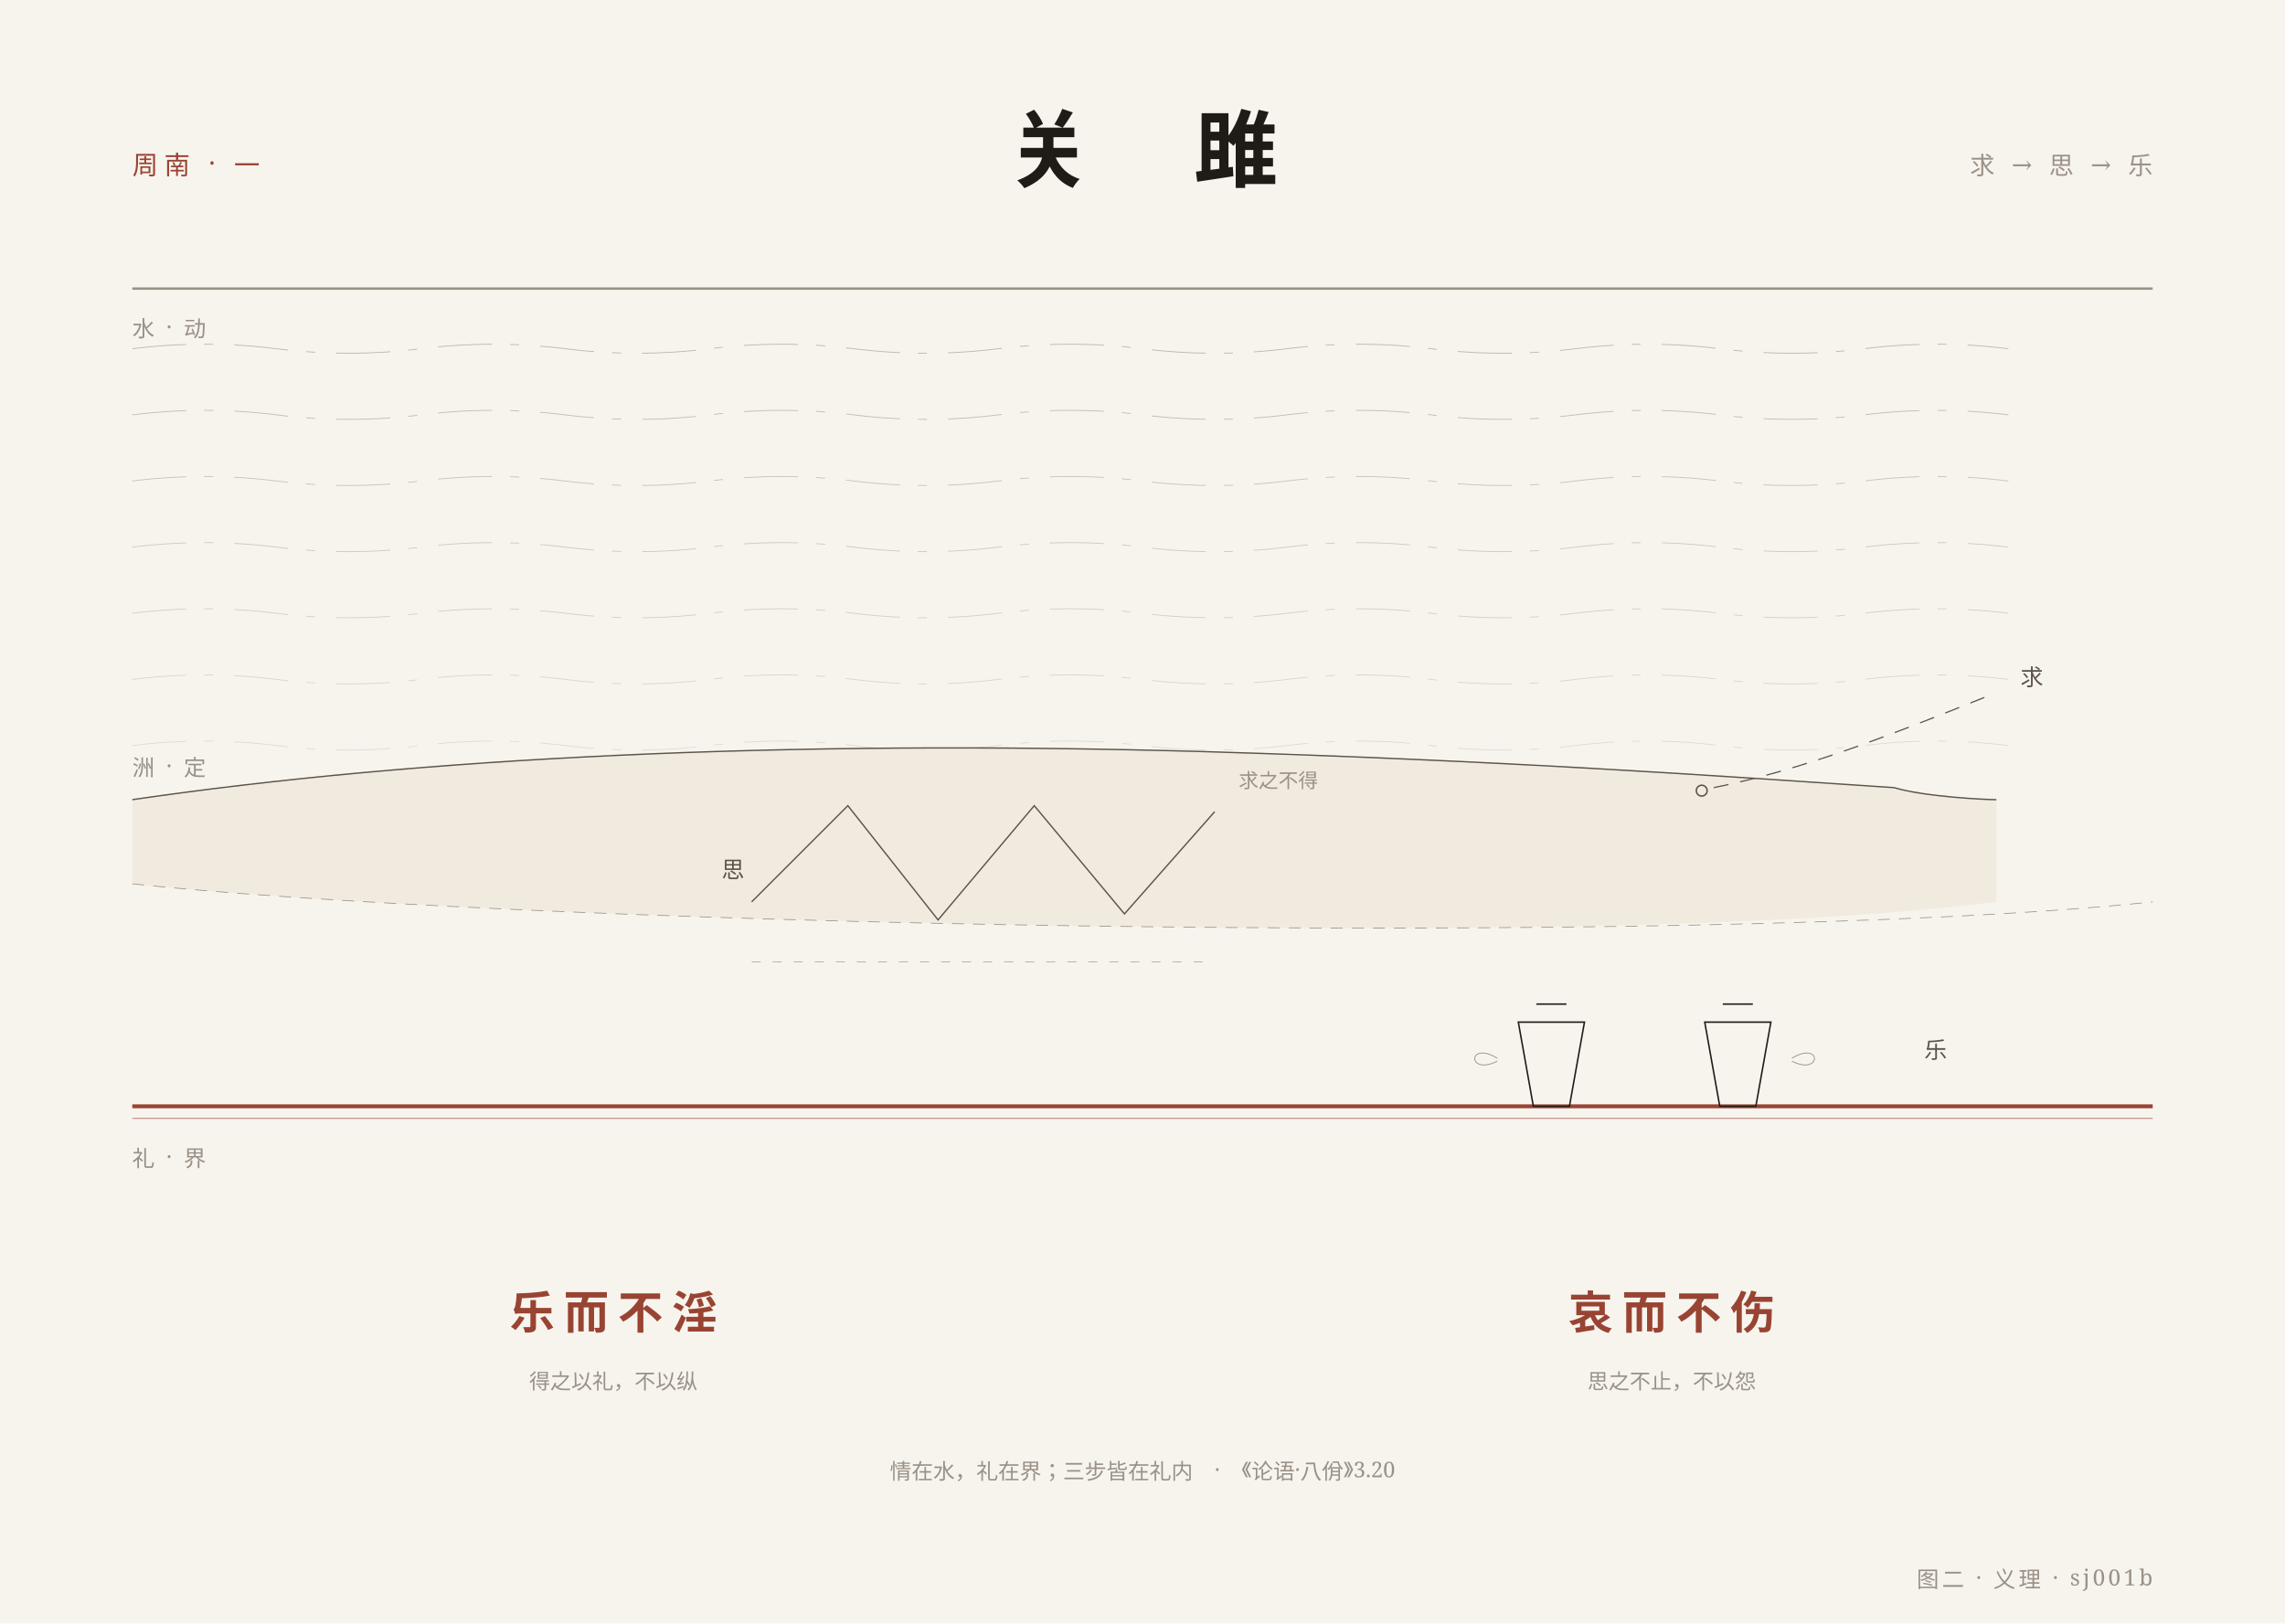
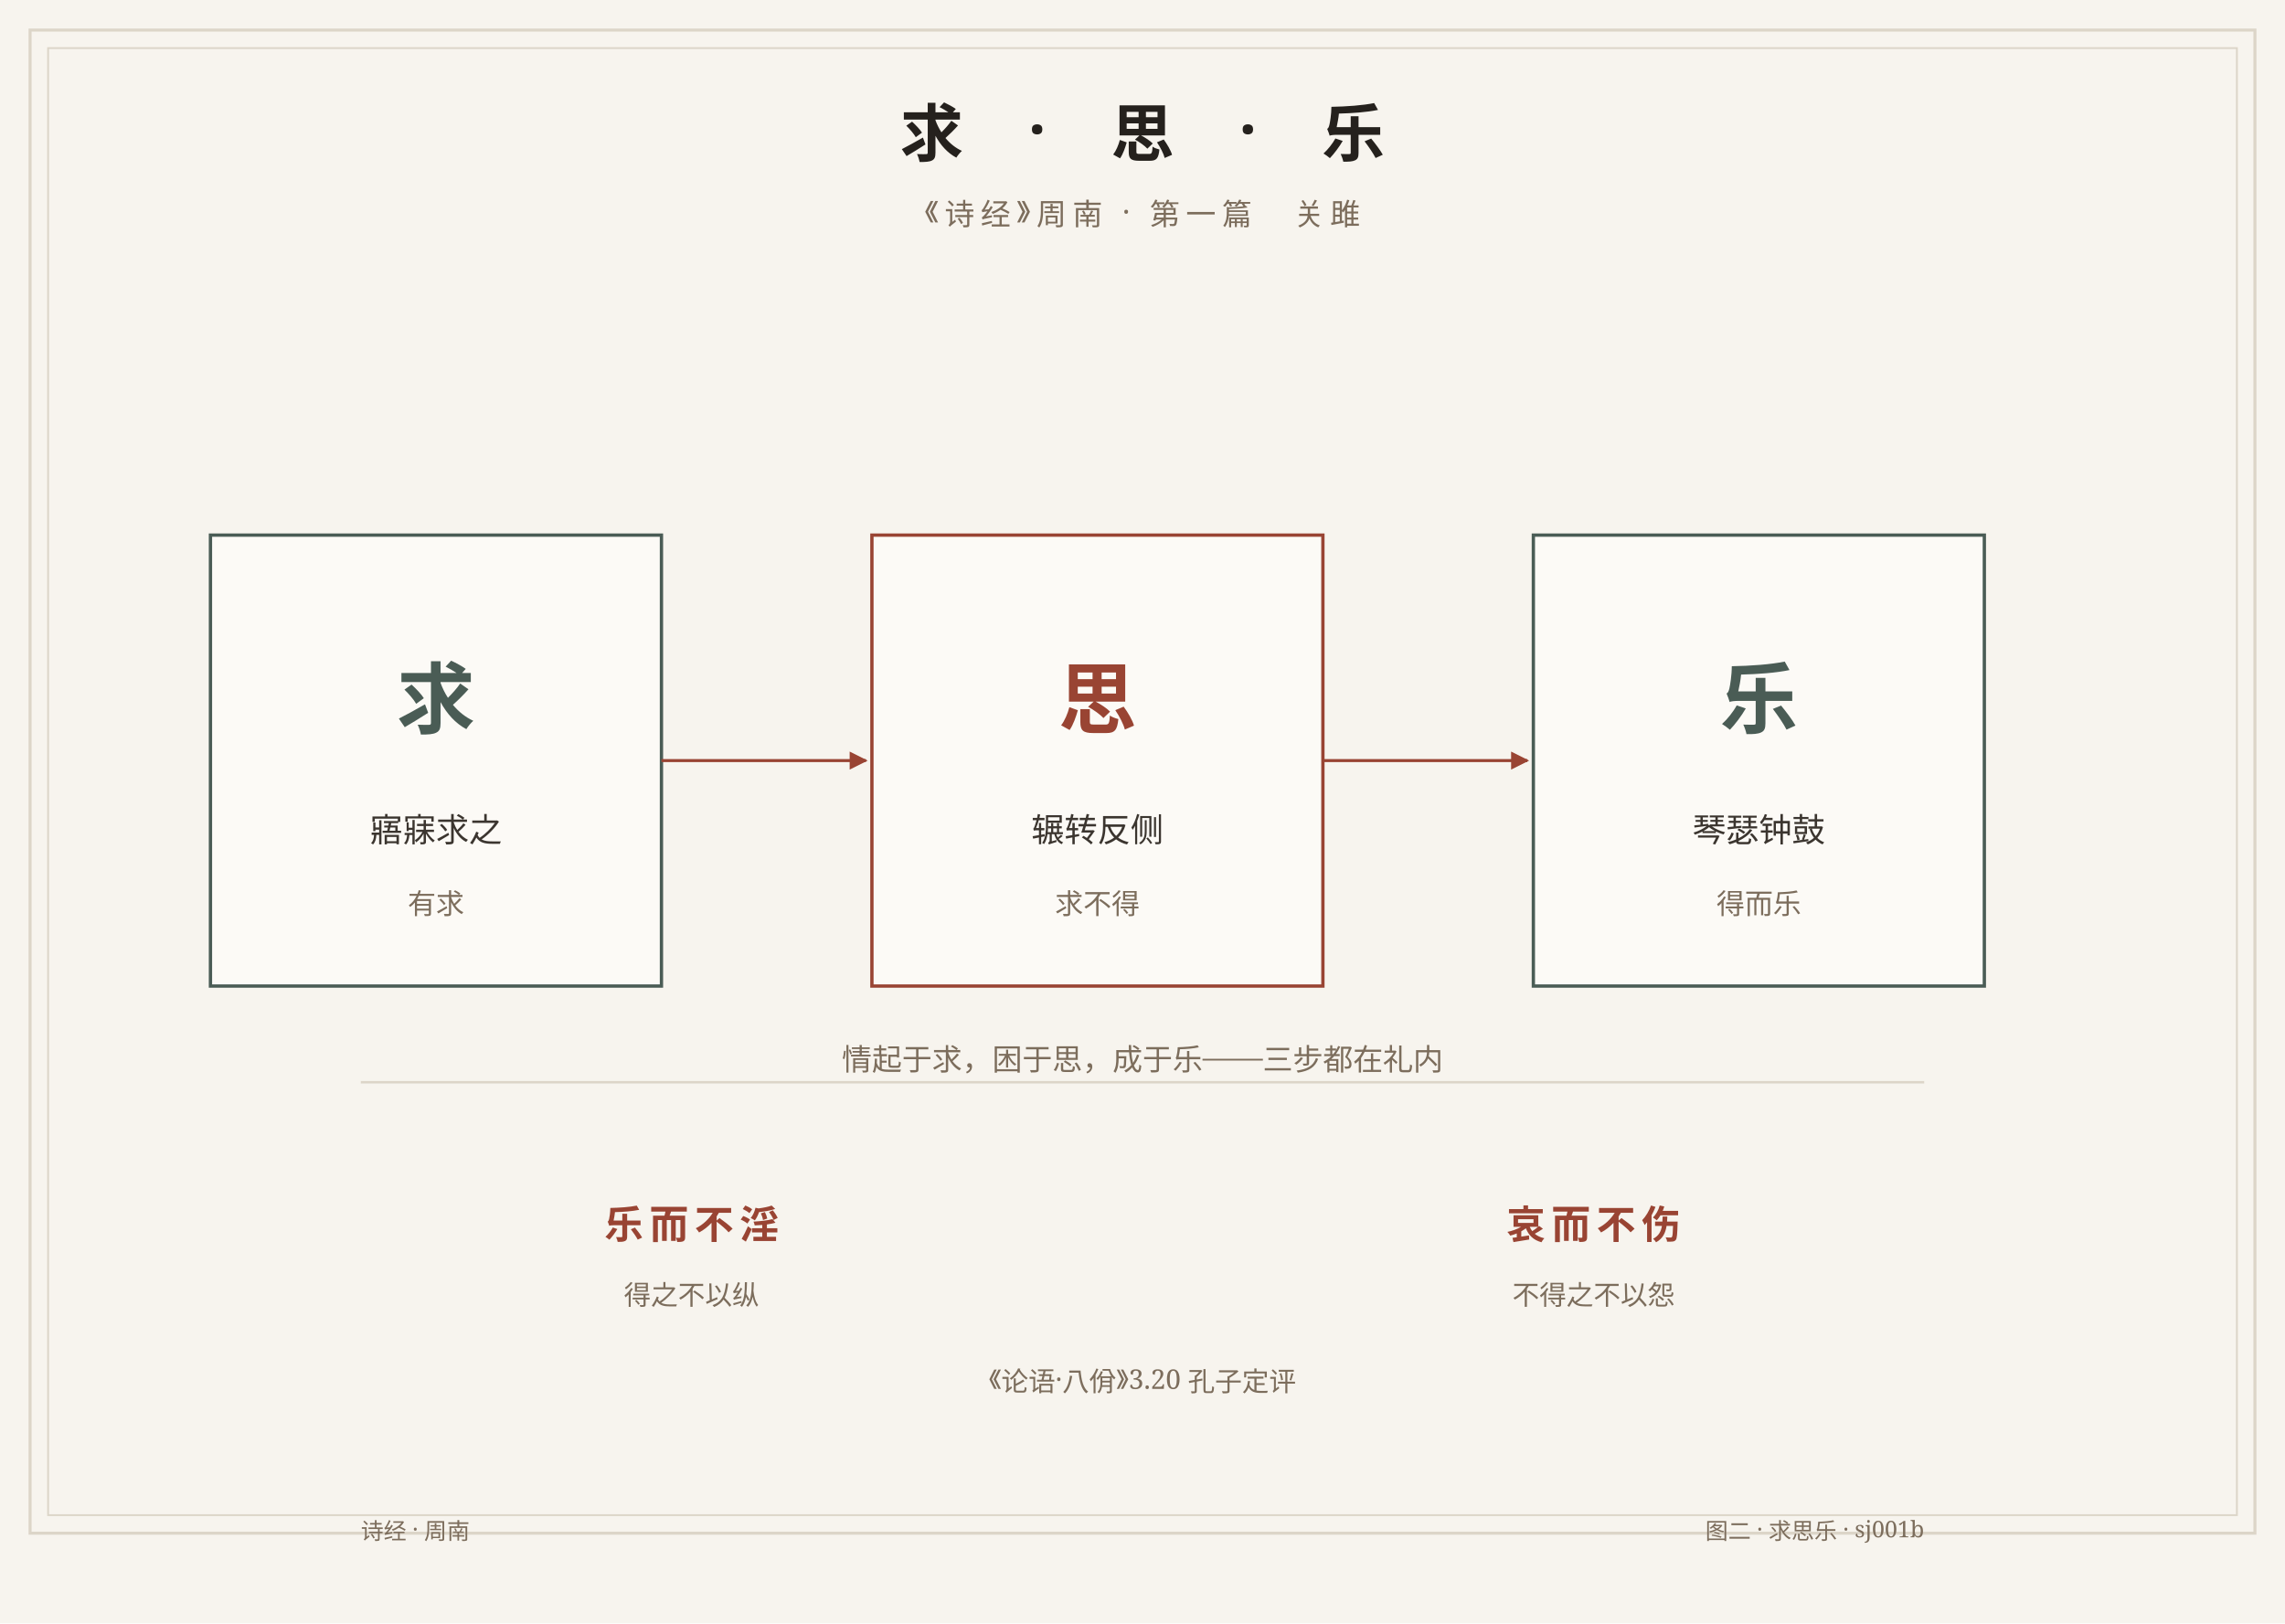
- <svg xmlns="http://www.w3.org/2000/svg" viewBox="0 0 760 540" width="760" height="540" font-family="'Noto Serif SC','Songti SC',serif">
+ <svg xmlns="http://www.w3.org/2000/svg" viewBox="0 0 760 540" width="760" height="540" font-family="'Noto Serif SC','Songti SC','Source Han Serif SC',serif">
  <rect x="0" y="0" width="760" height="540" fill="#F7F4EE" />
-   <text x="44" y="58" font-size="8.6" letter-spacing="2" fill="#994433">周南 · 一</text>
-   <text x="380" y="60" text-anchor="middle" font-size="28" letter-spacing="14" fill="#1F1B17" font-weight="700">关 雎</text>
-   <text x="716" y="58" text-anchor="end" font-size="8.2" letter-spacing="1.5" fill="#9A9186">求 → 思 → 乐</text>
-   <line x1="44" y1="96" x2="716" y2="96" stroke="#9A9186" stroke-width="0.8" />
-   <path d="M44,116 q24,-3 48,0 q24,3 48,0 q24,-3 48,0 q24,3 48,0 q24,-3 48,0 q24,3 48,0 q24,-3 48,0 q24,3 48,0 q24,-3 48,0 q24,3 48,0 q24,-3 48,0 q24,3 48,0 q24,-3 48,0" fill="none" stroke="#9A9186" stroke-width="0.28" opacity="0.62" stroke-dasharray="18 6 3 7" />
-   <path d="M44,138 q24,-3 48,0 q24,3 48,0 q24,-3 48,0 q24,3 48,0 q24,-3 48,0 q24,3 48,0 q24,-3 48,0 q24,3 48,0 q24,-3 48,0 q24,3 48,0 q24,-3 48,0 q24,3 48,0 q24,-3 48,0" fill="none" stroke="#9A9186" stroke-width="0.28" opacity="0.56" stroke-dasharray="18 6 3 7" />
-   <path d="M44,160 q24,-3 48,0 q24,3 48,0 q24,-3 48,0 q24,3 48,0 q24,-3 48,0 q24,3 48,0 q24,-3 48,0 q24,3 48,0 q24,-3 48,0 q24,3 48,0 q24,-3 48,0 q24,3 48,0 q24,-3 48,0" fill="none" stroke="#9A9186" stroke-width="0.28" opacity="0.50" stroke-dasharray="18 6 3 7" />
-   <path d="M44,182 q24,-3 48,0 q24,3 48,0 q24,-3 48,0 q24,3 48,0 q24,-3 48,0 q24,3 48,0 q24,-3 48,0 q24,3 48,0 q24,-3 48,0 q24,3 48,0 q24,-3 48,0 q24,3 48,0 q24,-3 48,0" fill="none" stroke="#9A9186" stroke-width="0.28" opacity="0.44" stroke-dasharray="18 6 3 7" />
-   <path d="M44,204 q24,-3 48,0 q24,3 48,0 q24,-3 48,0 q24,3 48,0 q24,-3 48,0 q24,3 48,0 q24,-3 48,0 q24,3 48,0 q24,-3 48,0 q24,3 48,0 q24,-3 48,0 q24,3 48,0 q24,-3 48,0" fill="none" stroke="#9A9186" stroke-width="0.28" opacity="0.38" stroke-dasharray="18 6 3 7" />
-   <path d="M44,226 q24,-3 48,0 q24,3 48,0 q24,-3 48,0 q24,3 48,0 q24,-3 48,0 q24,3 48,0 q24,-3 48,0 q24,3 48,0 q24,-3 48,0 q24,3 48,0 q24,-3 48,0 q24,3 48,0 q24,-3 48,0" fill="none" stroke="#9A9186" stroke-width="0.28" opacity="0.32" stroke-dasharray="18 6 3 7" />
-   <path d="M44,248 q24,-3 48,0 q24,3 48,0 q24,-3 48,0 q24,3 48,0 q24,-3 48,0 q24,3 48,0 q24,-3 48,0 q24,3 48,0 q24,-3 48,0 q24,3 48,0 q24,-3 48,0 q24,3 48,0 q24,-3 48,0" fill="none" stroke="#9A9186" stroke-width="0.28" opacity="0.26" stroke-dasharray="18 6 3 7" />
-   <path d="M44,266 C140,252 260,246 400,250 C500,253 570,258 630,262 C640,265 660,266 664,266 L664,300 C600,308 500,310 360,308 C220,306 100,300 44,294 Z" fill="#F1EBDF" />
-   <path d="M44,266 C140,252 260,246 400,250 C500,253 570,258 630,262 C640,265 660,266 664,266" fill="none" stroke="#5C544A" stroke-width="0.45" />
-   <path d="M44,294 C100,300 220,306 360,308 C500,310 640,308 716,300" fill="none" stroke="#9A9186" stroke-width="0.25" stroke-dasharray="4 3" />
-   <line x1="44" y1="368" x2="716" y2="368" stroke="#994433" stroke-width="1.3" />
-   <line x1="44" y1="372" x2="716" y2="372" stroke="#994433" stroke-width="0.4" opacity="0.5" />
-   <path d="M660,232 C630,244 600,256 570,262" fill="none" stroke="#5C544A" stroke-width="0.4" stroke-dasharray="5 4" />
-   <circle cx="566" cy="263" r="1.8" fill="none" stroke="#5C544A" stroke-width="0.5" />
-   <text x="672" y="228" font-size="7.6" letter-spacing="1" fill="#5C544A">求</text>
-   <path d="M250,300 L282,268 L312,306 L344,268 L374,304 L404,270" fill="none" stroke="#5C544A" stroke-width="0.45" />
-   <path d="M250,320 L404,320" fill="none" stroke="#9A9186" stroke-width="0.2" stroke-dasharray="3 4" />
-   <text x="240" y="292" font-size="7.6" letter-spacing="1" fill="#5C544A">思</text>
-   <text x="412" y="262" font-size="6.6" fill="#9A9186">求之不得</text>
-   <path d="M505,340 L527,340 L522,368 L510,368 Z" fill="none" stroke="#1F1B17" stroke-width="0.5" />
-   <path d="M511,334 L521,334" fill="none" stroke="#1F1B17" stroke-width="0.5" />
-   <path d="M567,340 L589,340 L584,368 L572,368 Z" fill="none" stroke="#1F1B17" stroke-width="0.5" />
-   <path d="M573,334 L583,334" fill="none" stroke="#1F1B17" stroke-width="0.5" />
-   <path d="M596,352 C606,346 606,358 596,353" fill="none" stroke="#9A9186" stroke-width="0.28" />
-   <path d="M498,352 C488,346 488,358 498,353" fill="none" stroke="#9A9186" stroke-width="0.28" />
-   <text x="640" y="352" font-size="7.6" letter-spacing="1" fill="#5C544A">乐</text>
-   <text x="44" y="112" font-size="7.4" letter-spacing="1" fill="#9A9186">水 · 动</text>
-   <text x="44" y="258" font-size="7.4" letter-spacing="1" fill="#9A9186">洲 · 定</text>
-   <text x="44" y="388" font-size="7.4" letter-spacing="1" fill="#9A9186">礼 · 界</text>
-   <text x="204" y="442" text-anchor="middle" font-size="15" letter-spacing="3" fill="#994433" font-weight="700">乐而不淫</text>
-   <text x="204" y="462" text-anchor="middle" font-size="7" fill="#9A9186">得之以礼，不以纵</text>
-   <text x="556" y="442" text-anchor="middle" font-size="15" letter-spacing="3" fill="#994433" font-weight="700">哀而不伤</text>
-   <text x="556" y="462" text-anchor="middle" font-size="7" fill="#9A9186">思之不止，不以怨</text>
-   <text x="380" y="492" text-anchor="middle" font-size="7.2" fill="#9A9186">情在水，礼在界；三步皆在礼内　·　《论语·八佾》3.20</text>
-   <text x="716" y="528" text-anchor="end" font-size="7.4" letter-spacing="1" fill="#9A9186">图二 · 义理 · sj001b</text>
+   <rect x="10" y="10" width="740" height="500" fill="none" stroke="#DCD5C8" stroke-width="1" />
+   <rect x="16" y="16" width="728" height="488" fill="none" stroke="#DCD5C8" stroke-width="0.6" />
+   <text x="380" y="52" text-anchor="middle" font-size="21" letter-spacing="8" fill="#25211D" font-weight="700">求 · 思 · 乐</text>
+   <text x="380" y="74" text-anchor="middle" font-size="10" letter-spacing="2" fill="#7C6D5C">《诗经》周南 · 第一篇　关雎</text>
+   <defs>
+     <marker id="ar" viewBox="0 0 10 10" refX="9" refY="5" markerWidth="6" markerHeight="6" orient="auto">
+       <path d="M0,0 L10,5 L0,10 z" fill="#994433" />
+     </marker>
+   </defs>
+   <rect x="70" y="178" width="150" height="150" fill="#FCFAF6" stroke="#4A5C55" stroke-width="1.1" />
+   <text x="145" y="242" text-anchor="middle" font-size="26" letter-spacing="4" fill="#4A5C55" font-weight="700">求</text>
+   <text x="145" y="280" text-anchor="middle" font-size="11" fill="#3B352F">寤寐求之</text>
+   <text x="145" y="304" text-anchor="middle" font-size="9.4" fill="#7C6D5C">有求</text>
+   <rect x="290" y="178" width="150" height="150" fill="#FCFAF6" stroke="#994433" stroke-width="1.1" />
+   <text x="365" y="242" text-anchor="middle" font-size="26" letter-spacing="4" fill="#994433" font-weight="700">思</text>
+   <text x="365" y="280" text-anchor="middle" font-size="11" fill="#3B352F">辗转反侧</text>
+   <text x="365" y="304" text-anchor="middle" font-size="9.4" fill="#7C6D5C">求不得</text>
+   <rect x="510" y="178" width="150" height="150" fill="#FCFAF6" stroke="#4A5C55" stroke-width="1.1" />
+   <text x="585" y="242" text-anchor="middle" font-size="26" letter-spacing="4" fill="#4A5C55" font-weight="700">乐</text>
+   <text x="585" y="280" text-anchor="middle" font-size="11" fill="#3B352F">琴瑟钟鼓</text>
+   <text x="585" y="304" text-anchor="middle" font-size="9.4" fill="#7C6D5C">得而乐</text>
+   <line x1="220" y1="253" x2="288" y2="253" stroke="#994433" stroke-width="1" marker-end="url(#ar)" />
+   <line x1="440" y1="253" x2="508" y2="253" stroke="#994433" stroke-width="1" marker-end="url(#ar)" />
+   <text x="380" y="356" text-anchor="middle" font-size="10" fill="#7C6D5C">情起于求，困于思，成于乐——三步都在礼内</text>
+   <line x1="120" y1="360" x2="640" y2="360" stroke="#DCD5C8" stroke-width="0.8" />
+   <text x="230" y="412" text-anchor="middle" font-size="13" letter-spacing="2" fill="#994433" font-weight="700">乐而不淫</text>
+   <text x="230" y="434" text-anchor="middle" font-size="9" fill="#7C6D5C">得之不以纵</text>
+   <text x="530" y="412" text-anchor="middle" font-size="13" letter-spacing="2" fill="#994433" font-weight="700">哀而不伤</text>
+   <text x="530" y="434" text-anchor="middle" font-size="9" fill="#7C6D5C">不得之不以怨</text>
+   <text x="380" y="462" text-anchor="middle" font-size="9" fill="#7C6D5C">《论语·八佾》3.20 孔子定评</text>
+   <text x="120" y="512" font-size="7.6" fill="#7C6D5C">诗经 · 周南</text>
+   <text x="640" y="512" text-anchor="end" font-size="7.6" fill="#7C6D5C">图二 · 求思乐 · sj001b</text>
</svg>
